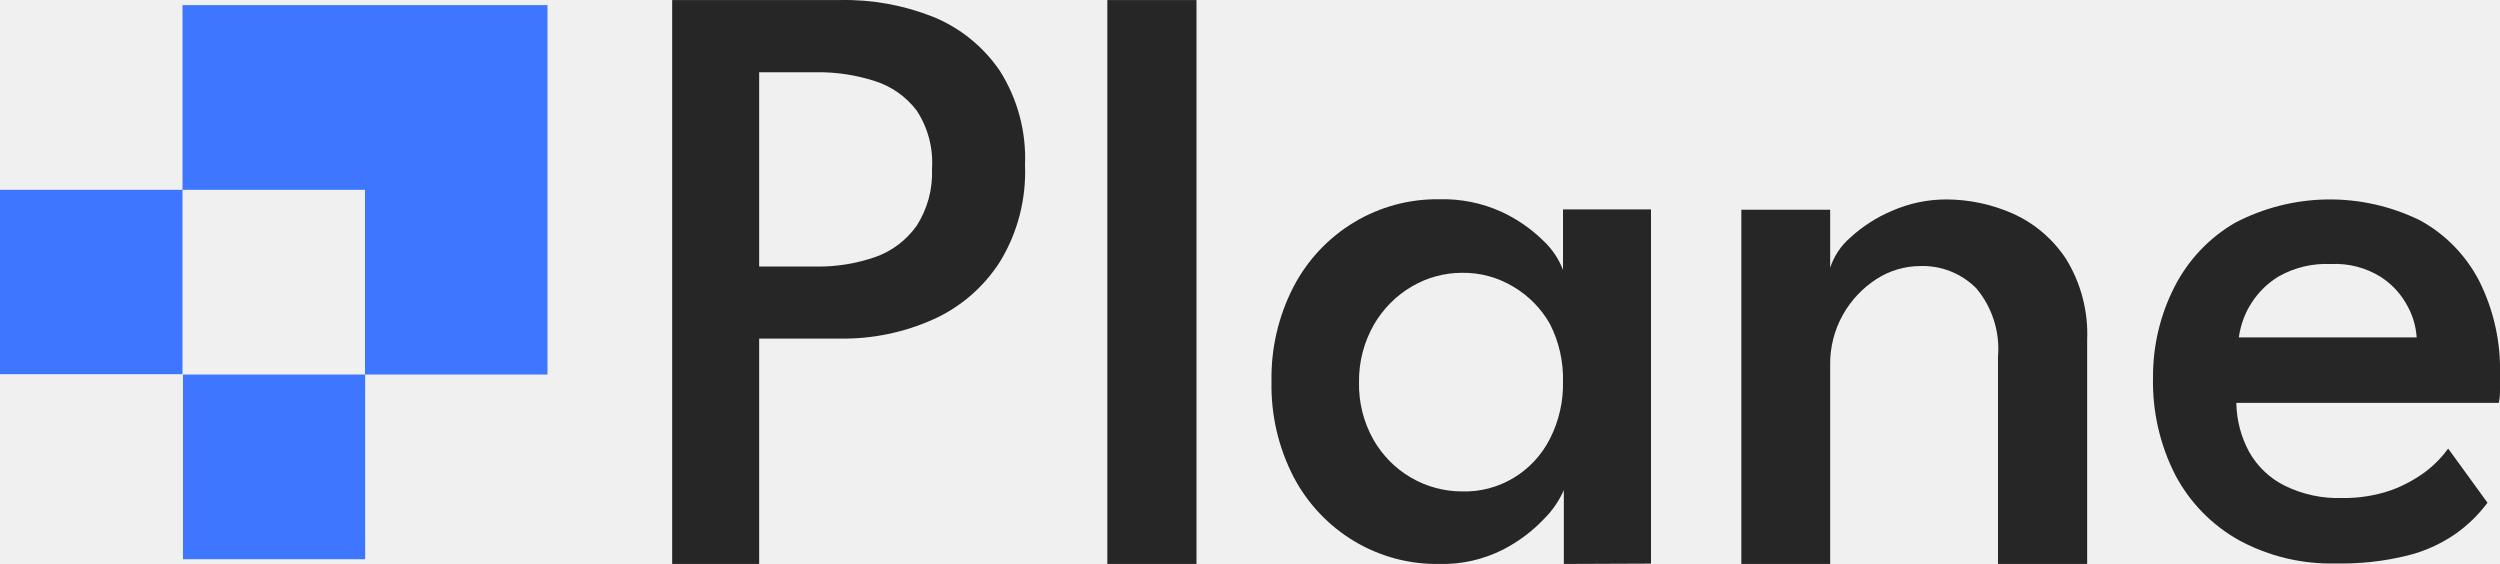
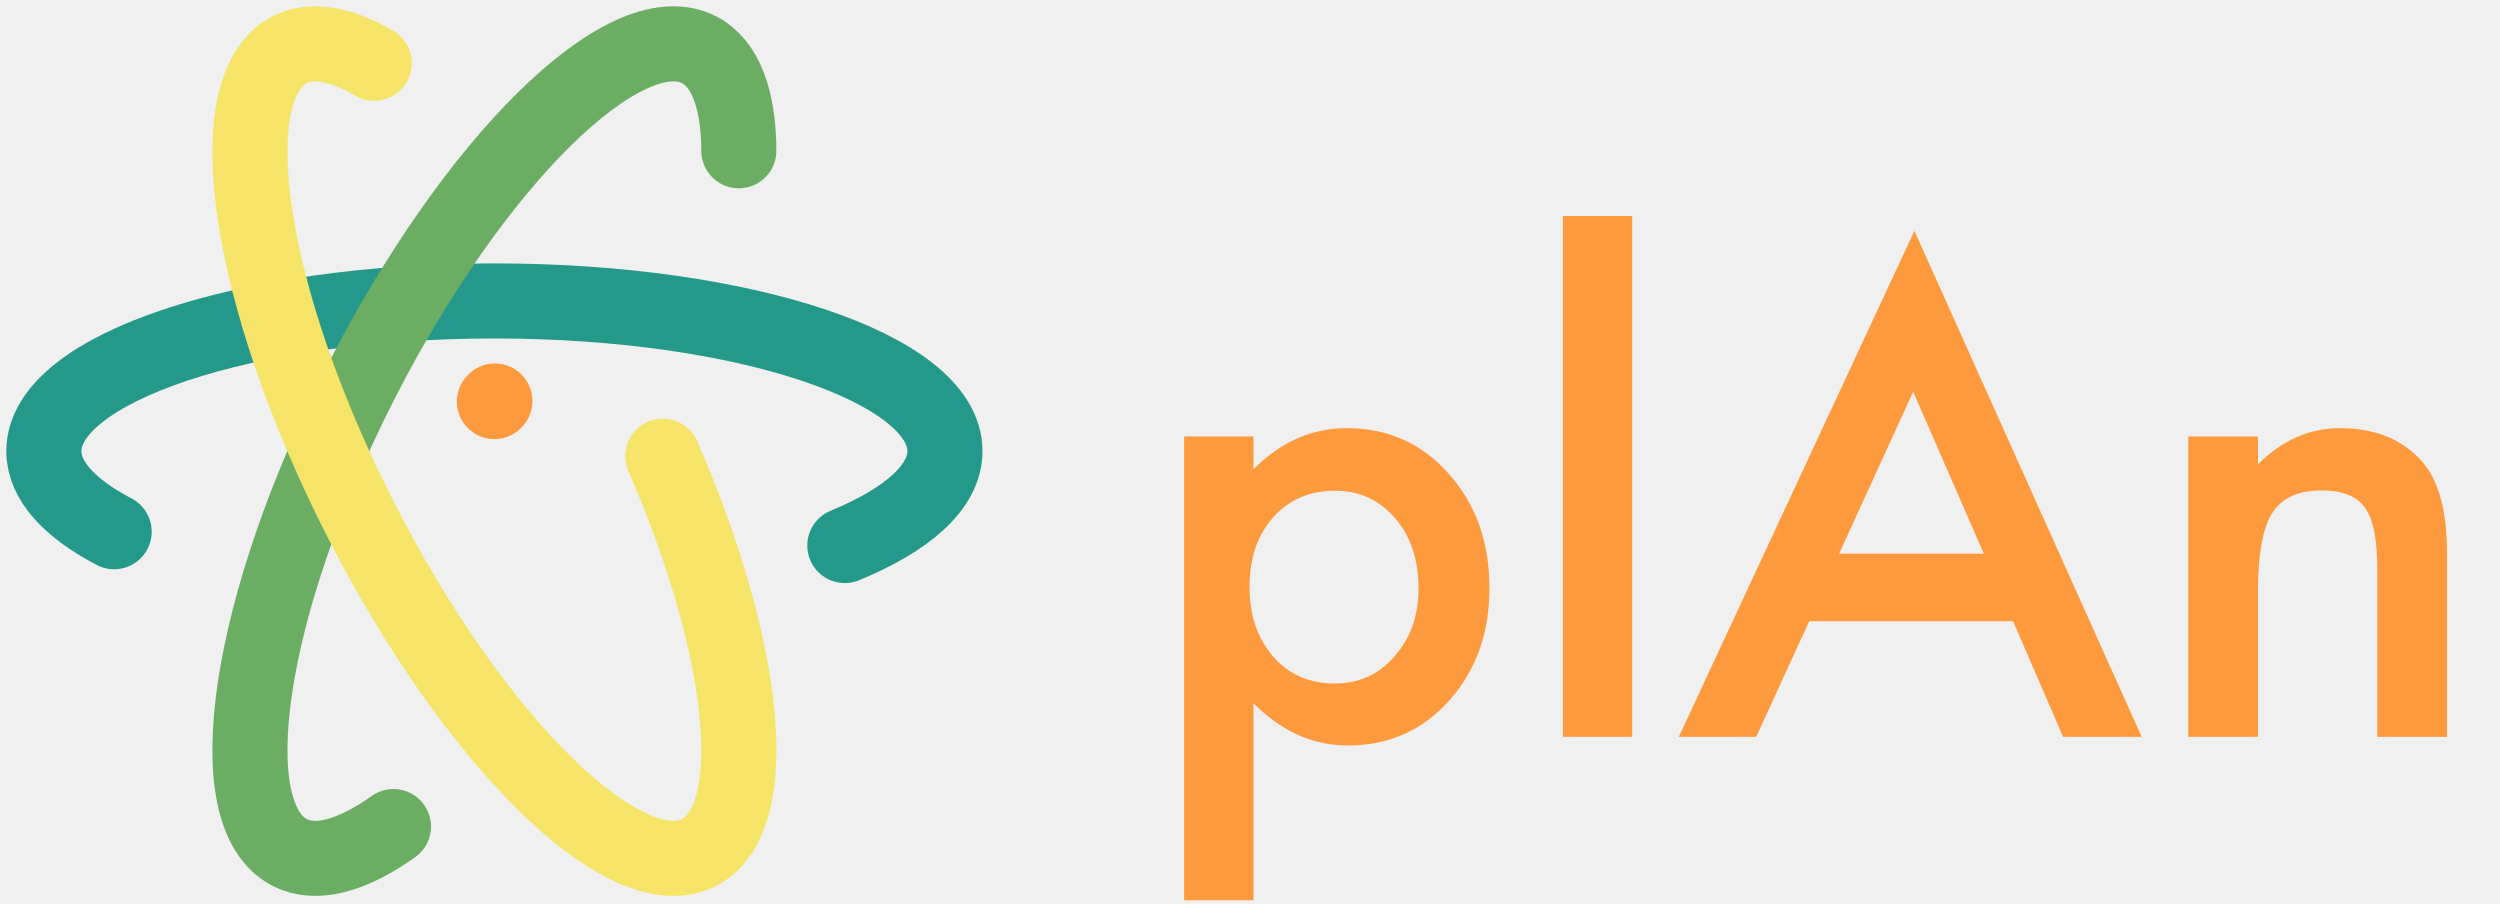
- <svg xmlns="http://www.w3.org/2000/svg" width="133" height="30" viewBox="0 0 133 30" fill="none">
-   <g clip-path="url(#clip0_372_3489)">
-     <path d="M35.76 0.002H44.715C46.404 -0.03 48.082 0.275 49.654 0.9C51.09 1.487 52.323 2.489 53.2 3.78C54.141 5.272 54.606 7.02 54.531 8.788C54.602 10.595 54.139 12.382 53.2 13.921C52.338 15.271 51.106 16.337 49.654 16.99C48.097 17.688 46.409 18.037 44.706 18.013H40.388V30.002H35.76V0.002ZM40.388 14.181H43.447C44.502 14.192 45.551 14.023 46.55 13.679C47.443 13.368 48.217 12.785 48.767 12.009C49.345 11.109 49.63 10.049 49.583 8.976C49.655 7.882 49.368 6.793 48.767 5.88C48.201 5.135 47.42 4.587 46.533 4.31C45.535 3.989 44.494 3.831 43.447 3.843H40.388V14.181Z" fill="#262626" />
-     <path d="M63.654 30.002H58.91V0.002H63.654V30.002Z" fill="#262626" />
-     <path d="M83.196 30.002V26.072C82.954 26.623 82.615 27.125 82.194 27.552C81.546 28.246 80.784 28.819 79.942 29.248C78.899 29.773 77.746 30.032 76.582 30.002C74.99 30.032 73.421 29.613 72.05 28.794C70.678 27.975 69.558 26.787 68.814 25.363C68.012 23.808 67.609 22.073 67.644 20.319C67.607 18.559 68.009 16.819 68.814 15.258C69.558 13.832 70.677 12.641 72.048 11.819C73.419 10.997 74.988 10.575 76.582 10.601C77.713 10.57 78.838 10.797 79.871 11.265C80.698 11.645 81.454 12.168 82.106 12.808C82.567 13.237 82.926 13.769 83.152 14.361V11.139H87.833V29.984L83.196 30.002ZM72.299 20.319C72.275 21.397 72.541 22.462 73.07 23.398C73.548 24.231 74.233 24.924 75.058 25.405C75.882 25.887 76.817 26.142 77.77 26.143C78.734 26.174 79.687 25.925 80.518 25.428C81.348 24.931 82.022 24.205 82.46 23.335C82.937 22.395 83.175 21.349 83.152 20.293C83.176 19.233 82.939 18.184 82.46 17.241C81.996 16.419 81.327 15.735 80.518 15.258C79.689 14.755 78.737 14.497 77.77 14.513C76.835 14.515 75.918 14.766 75.11 15.24C74.272 15.73 73.576 16.432 73.088 17.277C72.561 18.201 72.288 19.252 72.299 20.319Z" fill="#262626" />
-     <path d="M103.536 10.61C104.757 10.611 105.964 10.868 107.082 11.363C108.238 11.88 109.223 12.72 109.92 13.786C110.714 15.078 111.104 16.583 111.037 18.103V30.002H106.293V18.973C106.348 18.318 106.273 17.659 106.074 17.034C105.874 16.408 105.554 15.829 105.132 15.33C104.739 14.938 104.272 14.632 103.758 14.43C103.244 14.227 102.695 14.134 102.144 14.154C101.323 14.16 100.521 14.399 99.829 14.845C99.098 15.317 98.489 15.96 98.056 16.721C97.591 17.539 97.352 18.469 97.365 19.413V30.002H92.639V11.157H97.365V14.244C97.569 13.623 97.937 13.071 98.429 12.647C99.081 12.046 99.831 11.563 100.645 11.22C101.557 10.818 102.541 10.61 103.536 10.61Z" fill="#262626" />
-     <path d="M118.973 21.432C118.987 22.346 119.221 23.243 119.656 24.044C120.095 24.819 120.753 25.444 121.545 25.838C122.494 26.304 123.541 26.529 124.595 26.494C125.5 26.509 126.4 26.363 127.255 26.063C127.932 25.809 128.569 25.456 129.143 25.013C129.56 24.682 129.93 24.296 130.243 23.864L132.335 26.745C131.854 27.391 131.273 27.954 130.615 28.414C129.834 28.951 128.963 29.34 128.044 29.563C126.808 29.864 125.538 30.003 124.267 29.975C122.476 30.023 120.705 29.599 119.124 28.746C117.69 27.949 116.513 26.749 115.737 25.291C114.909 23.68 114.498 21.883 114.54 20.068C114.532 18.395 114.924 16.744 115.684 15.258C116.41 13.836 117.524 12.656 118.894 11.857C120.412 11.061 122.093 10.634 123.803 10.611C125.513 10.587 127.205 10.968 128.744 11.722C130.081 12.452 131.174 13.567 131.883 14.926C132.667 16.483 133.051 18.214 133 19.96C133 20.077 133 20.328 133 20.696C133.005 20.943 132.984 21.19 132.938 21.432H118.973ZM128.567 17.95C128.53 17.378 128.37 16.82 128.097 16.317C127.762 15.668 127.264 15.12 126.652 14.729C125.854 14.233 124.926 13.995 123.992 14.047C123.03 14.001 122.076 14.228 121.234 14.702C120.661 15.046 120.172 15.518 119.804 16.08C119.435 16.642 119.197 17.282 119.106 17.95H128.567Z" fill="#262626" />
-     <path d="M29.127 0.272H9.709V10.098H19.418V19.925H29.127V0.272Z" fill="#3F76FF" />
-     <path d="M9.709 10.098H0V19.907H9.709V10.098Z" fill="#3F76FF" />
-     <path d="M19.427 19.925H9.735V29.751H19.427V19.925Z" fill="#3F76FF" />
-   </g>
-   <defs>
-     <clipPath id="clip0_372_3489">
-       <rect width="133" height="30" fill="white" />
-     </clipPath>
-   </defs>
+ <svg xmlns="http://www.w3.org/2000/svg" width="285" height="103" viewBox="0 0 285 103" fill="none">
+   <path d="M142.902 102.633H134.992V49.758H142.902V53.484C146.02 50.367 149.559 48.809 153.52 48.809C158.23 48.809 162.109 50.543 165.156 54.012C168.25 57.457 169.797 61.805 169.797 67.055C169.797 72.188 168.262 76.465 165.191 79.887C162.145 83.285 158.301 84.984 153.66 84.984C149.652 84.984 146.066 83.379 142.902 80.168V102.633ZM161.711 67.09C161.711 63.809 160.82 61.137 159.039 59.074C157.234 56.988 154.961 55.945 152.219 55.945C149.312 55.945 146.957 56.953 145.152 58.969C143.348 60.984 142.445 63.633 142.445 66.914C142.445 70.125 143.348 72.773 145.152 74.859C146.934 76.898 149.277 77.918 152.184 77.918C154.926 77.918 157.188 76.887 158.969 74.824C160.797 72.762 161.711 70.184 161.711 67.09ZM186.074 24.621V84H178.164V24.621H186.074ZM229.492 70.816H206.254L200.207 84H191.383L218.242 26.309L244.152 84H235.188L229.492 70.816ZM226.152 63.117L218.102 44.66L209.664 63.117H226.152ZM249.461 49.758H257.406V52.922C260.172 50.18 263.289 48.809 266.758 48.809C270.742 48.809 273.848 50.062 276.074 52.57C277.996 54.703 278.957 58.184 278.957 63.012V84H271.012V64.875C271.012 61.5 270.543 59.168 269.605 57.879C268.691 56.566 267.027 55.91 264.613 55.91C261.988 55.91 260.125 56.777 259.023 58.512C257.945 60.223 257.406 63.211 257.406 67.477V84H249.461V49.758Z" fill="#FE9A3E" />
+   <path d="M13.014 60.615C7.94 57.96 5 54.808 5 51.427C5 41.971 27.995 34.306 56.362 34.306C84.728 34.306 107.724 41.971 107.724 51.427C107.724 55.504 103.448 59.248 96.31 62.189" stroke="#24998B" stroke-width="8.56" stroke-linecap="round" stroke-linejoin="round" />
+   <path d="M56.362 45.777L56.419 45.714" stroke="#FE9A3E" stroke-width="8.56" stroke-linecap="round" stroke-linejoin="round" />
+   <path d="M84.227 17.186C84.2 11.348 82.727 7.216 79.678 5.663C71.253 1.37 53.983 18.379 41.105 43.654C28.227 68.928 24.617 92.898 33.042 97.191C36.052 98.724 40.191 97.539 44.855 94.229" stroke="#6BAE63" stroke-width="8.56" stroke-linecap="round" stroke-linejoin="round" />
+   <path d="M42.671 7.208C38.902 5.006 35.573 4.373 33.042 5.663C24.617 9.956 28.227 33.925 41.105 59.199C53.983 84.474 71.252 101.483 79.677 97.191C87.166 93.375 85.146 74.013 75.56 52.007" stroke="#F5E468" stroke-width="8.56" stroke-linecap="round" stroke-linejoin="round" />
</svg>
